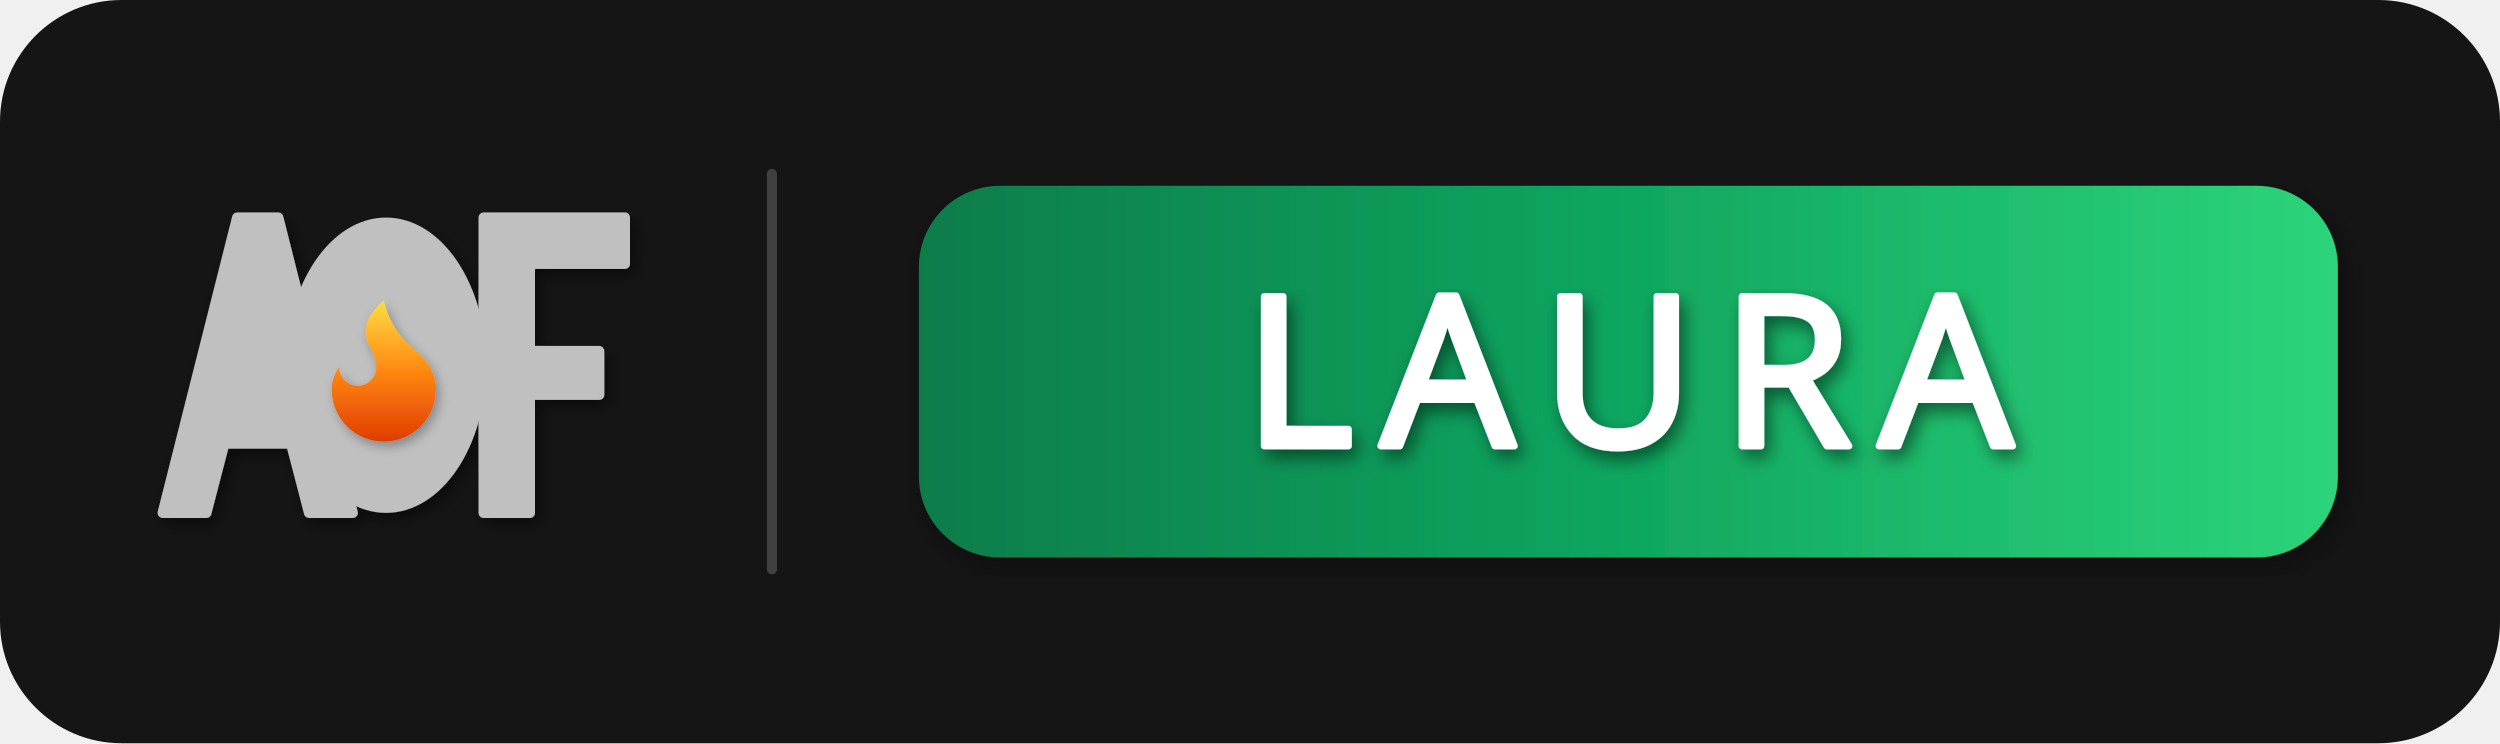
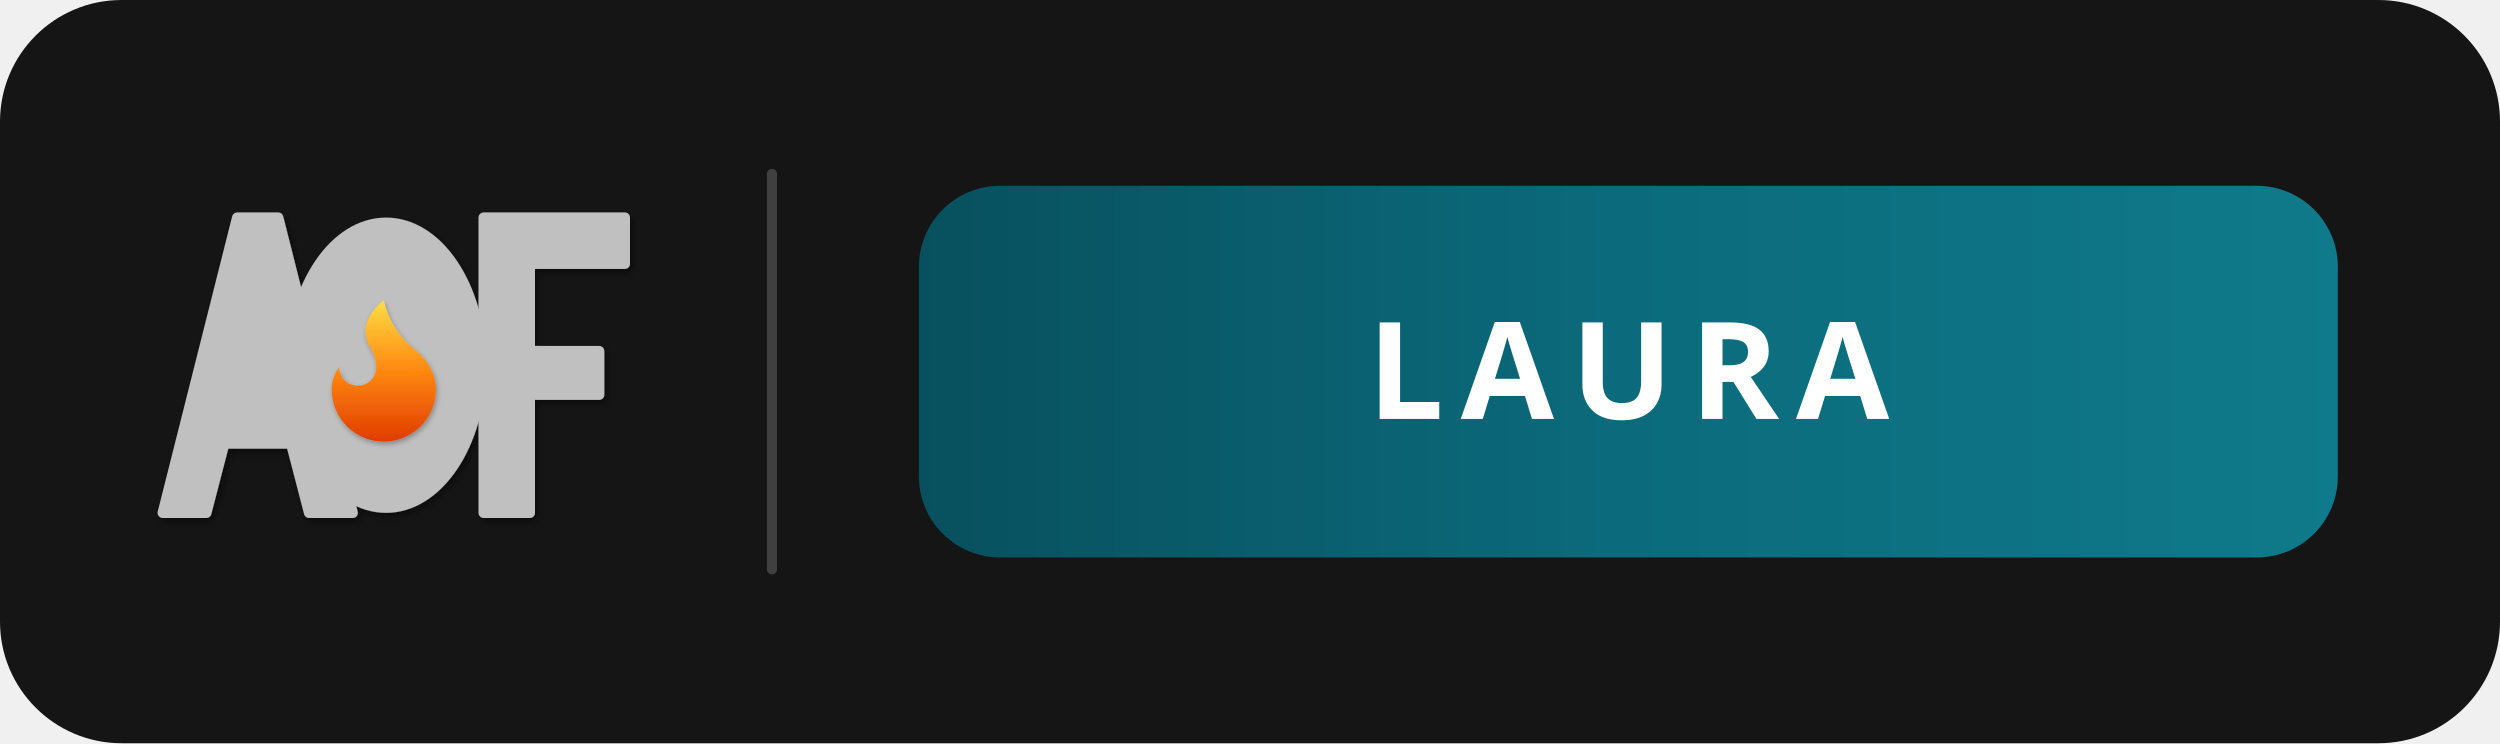
<svg xmlns="http://www.w3.org/2000/svg" fill="none" viewBox="0 0 740 220">
  <defs>
-     <linearGradient id="flame-grad" x1="0.5" x2="0.5" y1="0" y2="1">
-       <stop offset="0%" stop-color="#FFDD44" />
-       <stop offset="50%" stop-color="#FF8811" />
-       <stop offset="100%" stop-color="#E03C00" />
+     <linearGradient id="banner-grad" x1="0" x2="1" y1="0" y2="0">
+       <stop offset="0%" stop-color="#08505e" />
+       <stop offset="50%" stop-color="#0b6b7c" />
+       <stop offset="100%" stop-color="#0f7a8b" />
    </linearGradient>
-     <linearGradient id="green-grad" x1="0" x2="1" y1="0" y2="0">
-       <stop offset="0%" stop-color="#0D7C4A" />
-       <stop offset="50%" stop-color="#10A760" />
-       <stop offset="100%" stop-color="#2DD47B" />
-     </linearGradient>
-     <filter height="130%" id="text-shadow" width="130%" x="-10%" y="-10%">
-       <feDropShadow dx="1.5" dy="2" flood-color="#000000" flood-opacity="0.45" stdDeviation="2" />
-     </filter>
-     <filter height="140%" id="flame-glow" width="140%" x="-20%" y="-20%">
-       <feDropShadow dx="0" dy="0" flood-color="#FF8811" flood-opacity="0.5" stdDeviation="4" />
-       <feDropShadow dx="1" dy="1.5" flood-color="#000000" flood-opacity="0.3" stdDeviation="1.5" />
-     </filter>
-     <filter height="130%" id="box-shadow" width="115%" x="-5%" y="-10%">
-       <feDropShadow dx="2" dy="3" flood-color="#000000" flood-opacity="0.35" stdDeviation="4" />
-     </filter>
-     <filter height="130%" id="laura-text-shadow" width="130%" x="-10%" y="-10%">
-       <feDropShadow dx="1.5" dy="2.5" flood-color="#000000" flood-opacity="0.5" stdDeviation="2.5" />
-     </filter>
  </defs>
-   <rect fill="#151515" height="220" rx="36" width="740" />
-   <g transform="translate(112, 110)">
-     <g filter="url(#text-shadow)">
-       <g transform="scale(0.38)">
+   <rect class="aof-ground" fill="#151515" height="220" rx="36" width="740" />
+   <g transform="translate(19.28, 12.72) scale(0.38)">
+     <defs>
+       <linearGradient id="flame-grad" x1="0.5" x2="0.5" y1="0" y2="1">
+         <stop offset="0%" stop-color="#FFDD44" />
+         <stop offset="50%" stop-color="#FF8811" />
+         <stop offset="100%" stop-color="#E03C00" />
+       </linearGradient>
+       <filter height="130%" id="text-shadow" width="130%" x="-10%" y="-10%">
+         <feDropShadow class="aof-shadow" dx="2" dy="3" flood-color="#000000" flood-opacity="0.45" stdDeviation="3" />
+       </filter>
+       <filter height="140%" id="flame-glow" width="140%" x="-20%" y="-20%">
+         <feDropShadow dx="0" dy="0" flood-color="#FF8811" flood-opacity="0.5" stdDeviation="6" />
+         <feDropShadow dx="1" dy="2" flood-color="#000000" flood-opacity="0.3" stdDeviation="2" />
+       </filter>
+     </defs>
+     <g transform="translate(244, 256)">
+       <g filter="url(#text-shadow)">
        <g transform="translate(-168, 0)">
          <path d="M0 110 L58 -120 L90 -120 L148 110 L114 110 L100 56 L48 56 L34 110 Z" fill="#C0C0C0" paint-order="stroke" stroke="#C0C0C0" stroke-linecap="round" stroke-linejoin="round" stroke-width="8" />
          <path d="M56 30 L74 -52 L92 30 Z" fill="#C0C0C0" paint-order="stroke" stroke="#C0C0C0" stroke-linejoin="round" stroke-width="4" />
        </g>
        <g transform="translate(6, 0)">
          <ellipse cx="0" cy="-5" fill="#C0C0C0" rx="78" ry="115" />
          <ellipse cx="0" cy="-5" fill="#C0C0C0" rx="46" ry="78" />
        </g>
        <g transform="translate(82, 0)">
          <path d="M0 110 L0 -120 L110 -120 L110 -84 L36 -84 L36 -16 L90 -16 L90 18 L36 18 L36 110 Z" fill="#C0C0C0" paint-order="stroke" stroke="#C0C0C0" stroke-linecap="round" stroke-linejoin="round" stroke-width="8" />
        </g>
      </g>
-     </g>
-     <g filter="url(#flame-glow)" transform="translate(1.6, -1.3)">
-       <g transform="scale(2.2)">
-         <path d="M8.5 14.5A2.5 2.5 0 0 0 11 12c0-1.38-.5-2-1-3-1.072-2.143-.224-4.054 2-6 .5 2.5 2 4.9 4 6.5 2 1.6 3 3.5 3 5.5a7 7 0 1 1-14 0c0-1.153.433-2.294 1-3a2.5 2.5 0 0 0 2.5 2.5z" fill="url(#flame-grad)" transform="translate(-12, -12)" />
+       <g filter="url(#flame-glow)" transform="translate(4.2, -3.5)">
+         <g transform="scale(5.8)">
+           <path d="M8.5 14.5A2.5 2.5 0 0 0 11 12c0-1.38-.5-2-1-3-1.072-2.143-.224-4.054 2-6 .5 2.5 2 4.9 4 6.5 2 1.6 3 3.5 3 5.5a7 7 0 1 1-14 0c0-1.153.433-2.294 1-3a2.5 2.5 0 0 0 2.5 2.5z" fill="url(#flame-grad)" transform="translate(-12, -12)" />
+         </g>
      </g>
    </g>
  </g>
-   <rect fill="#C0C0C0" height="120" opacity="0.25" rx="1.5" width="3" x="227" y="50" />
-   <g transform="translate(482, 110)">
-     <g filter="url(#box-shadow)">
-       <rect fill="url(#green-grad)" height="110" rx="24" width="420" x="-210" y="-55" />
-     </g>
-     <g filter="url(#laura-text-shadow)">
-       <text fill="white" font-family="Oxanium, sans-serif" font-size="62" font-weight="400" letter-spacing="8" paint-order="stroke" stroke="white" stroke-linecap="round" stroke-linejoin="round" stroke-width="2" text-anchor="middle" x="0" y="22">
-         LAURA
-       </text>
-     </g>
+   <rect class="aof-divider" fill="#C0C0C0" height="120" opacity="0.25" rx="1.5" width="3" x="227" y="50" />
+   <g transform="translate(272, 55)">
+     <rect fill="url(#banner-grad)" height="110" rx="24" width="420" />
+     <text fill="white" font-family="Nunito, sans-serif" font-size="40" font-weight="700" letter-spacing="5" text-anchor="middle" x="210" y="69">
+       LAURA
+     </text>
  </g>
</svg>
